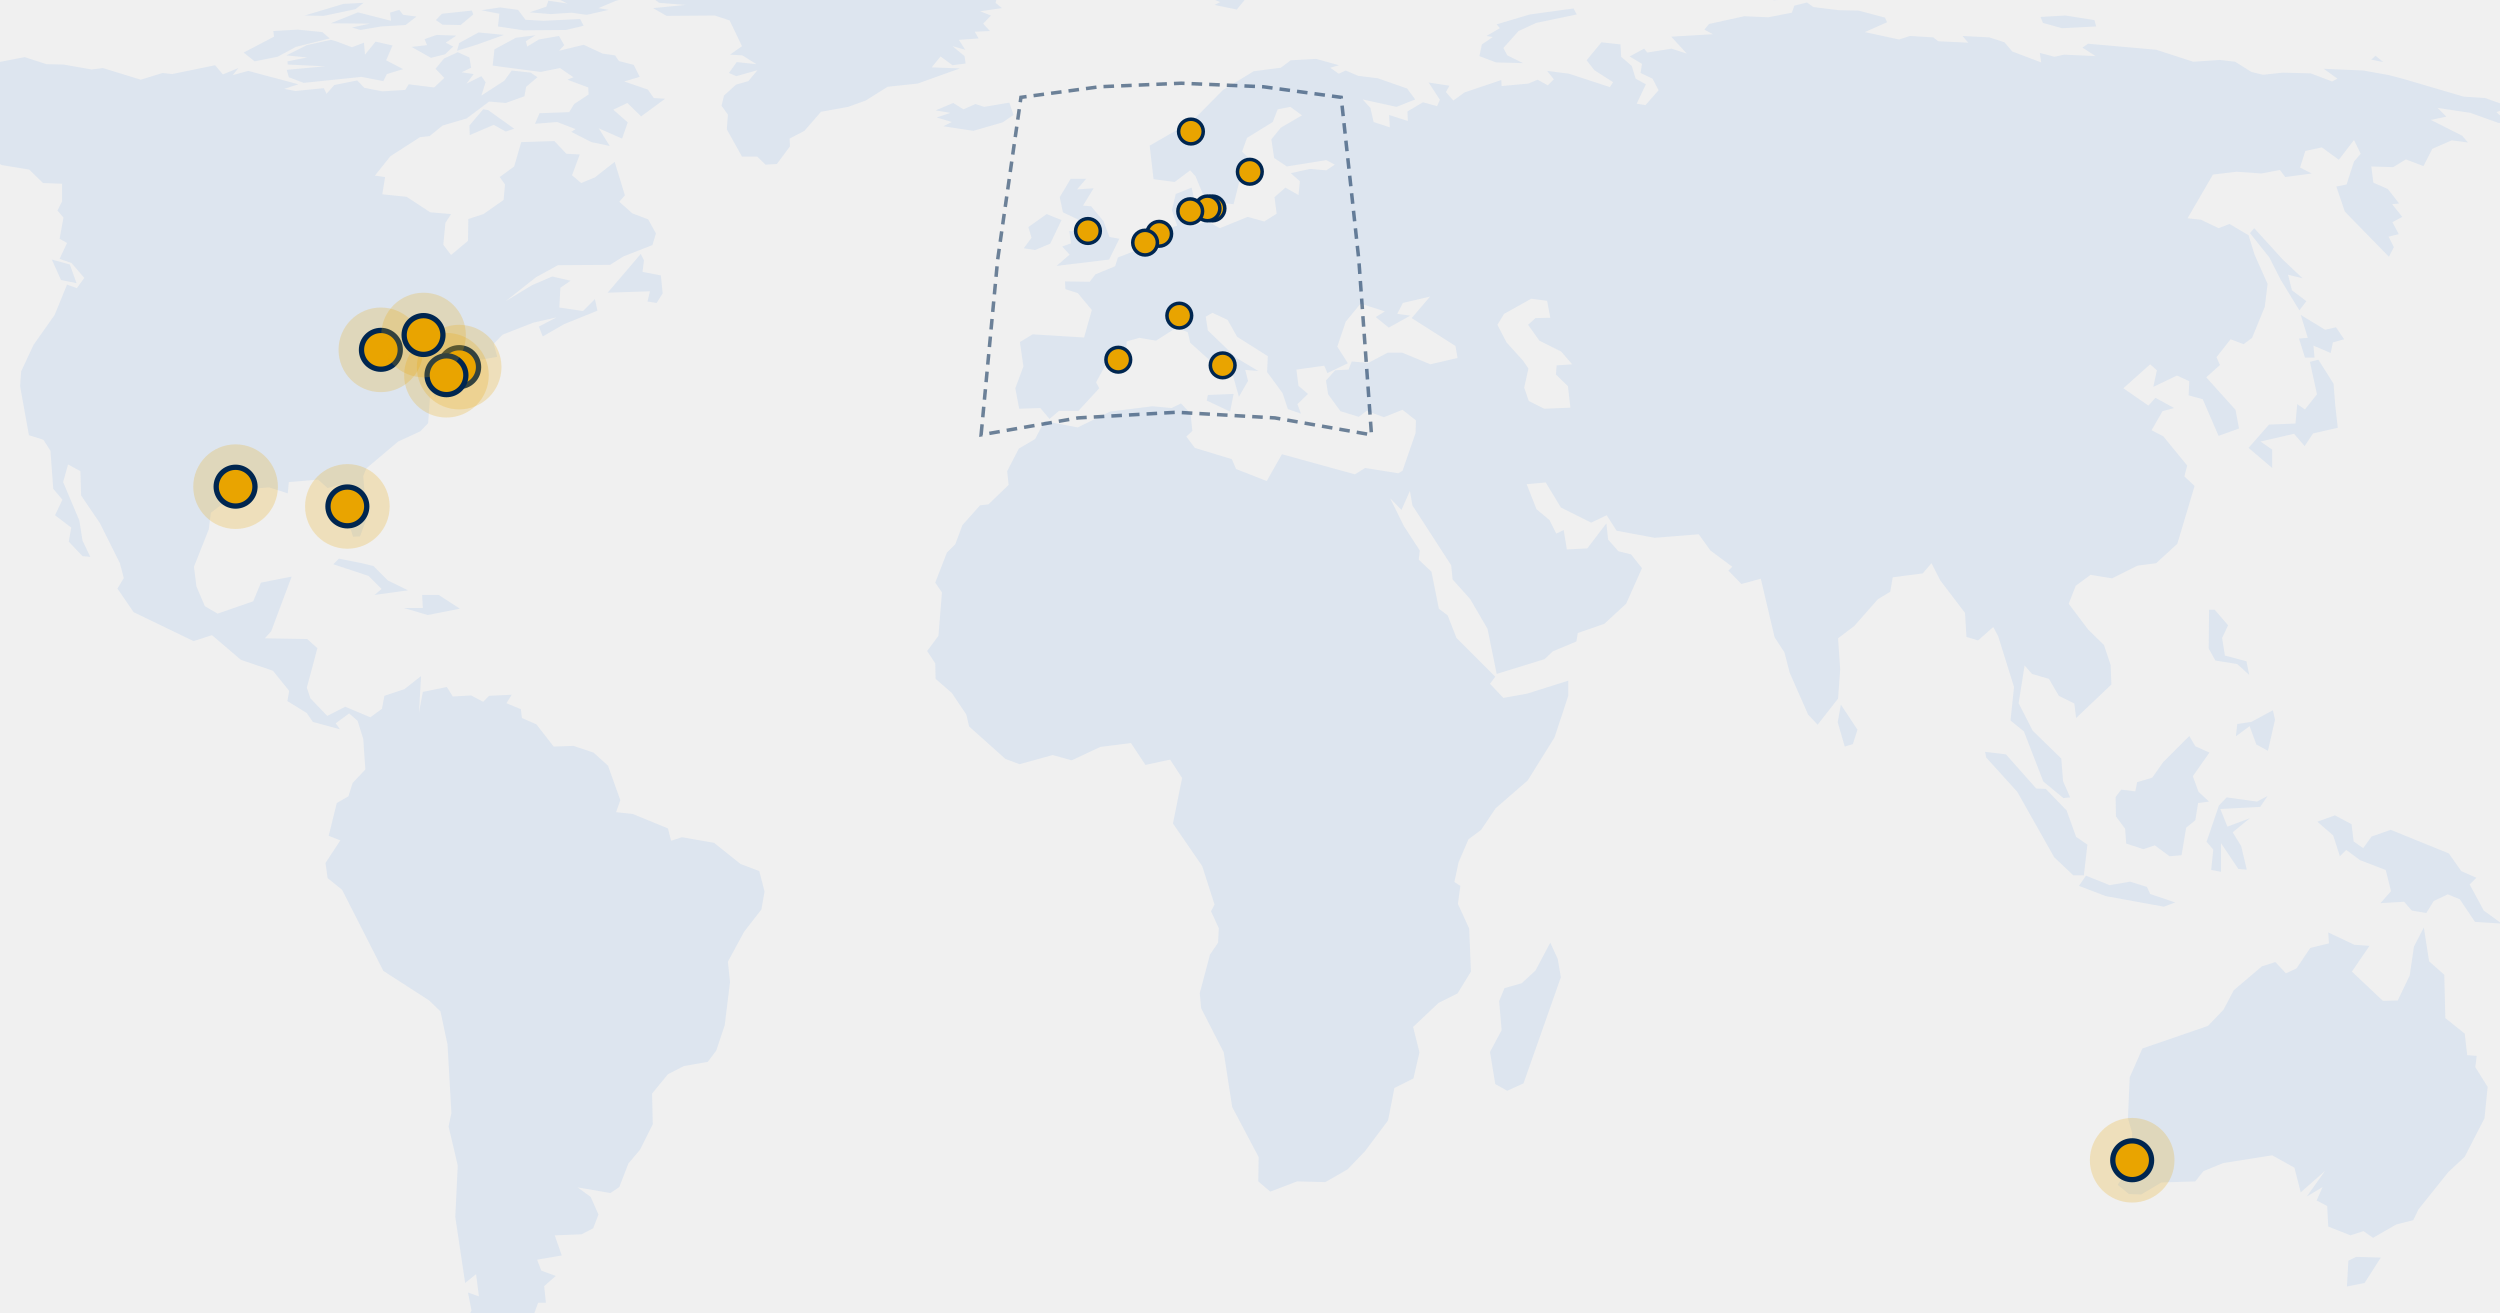
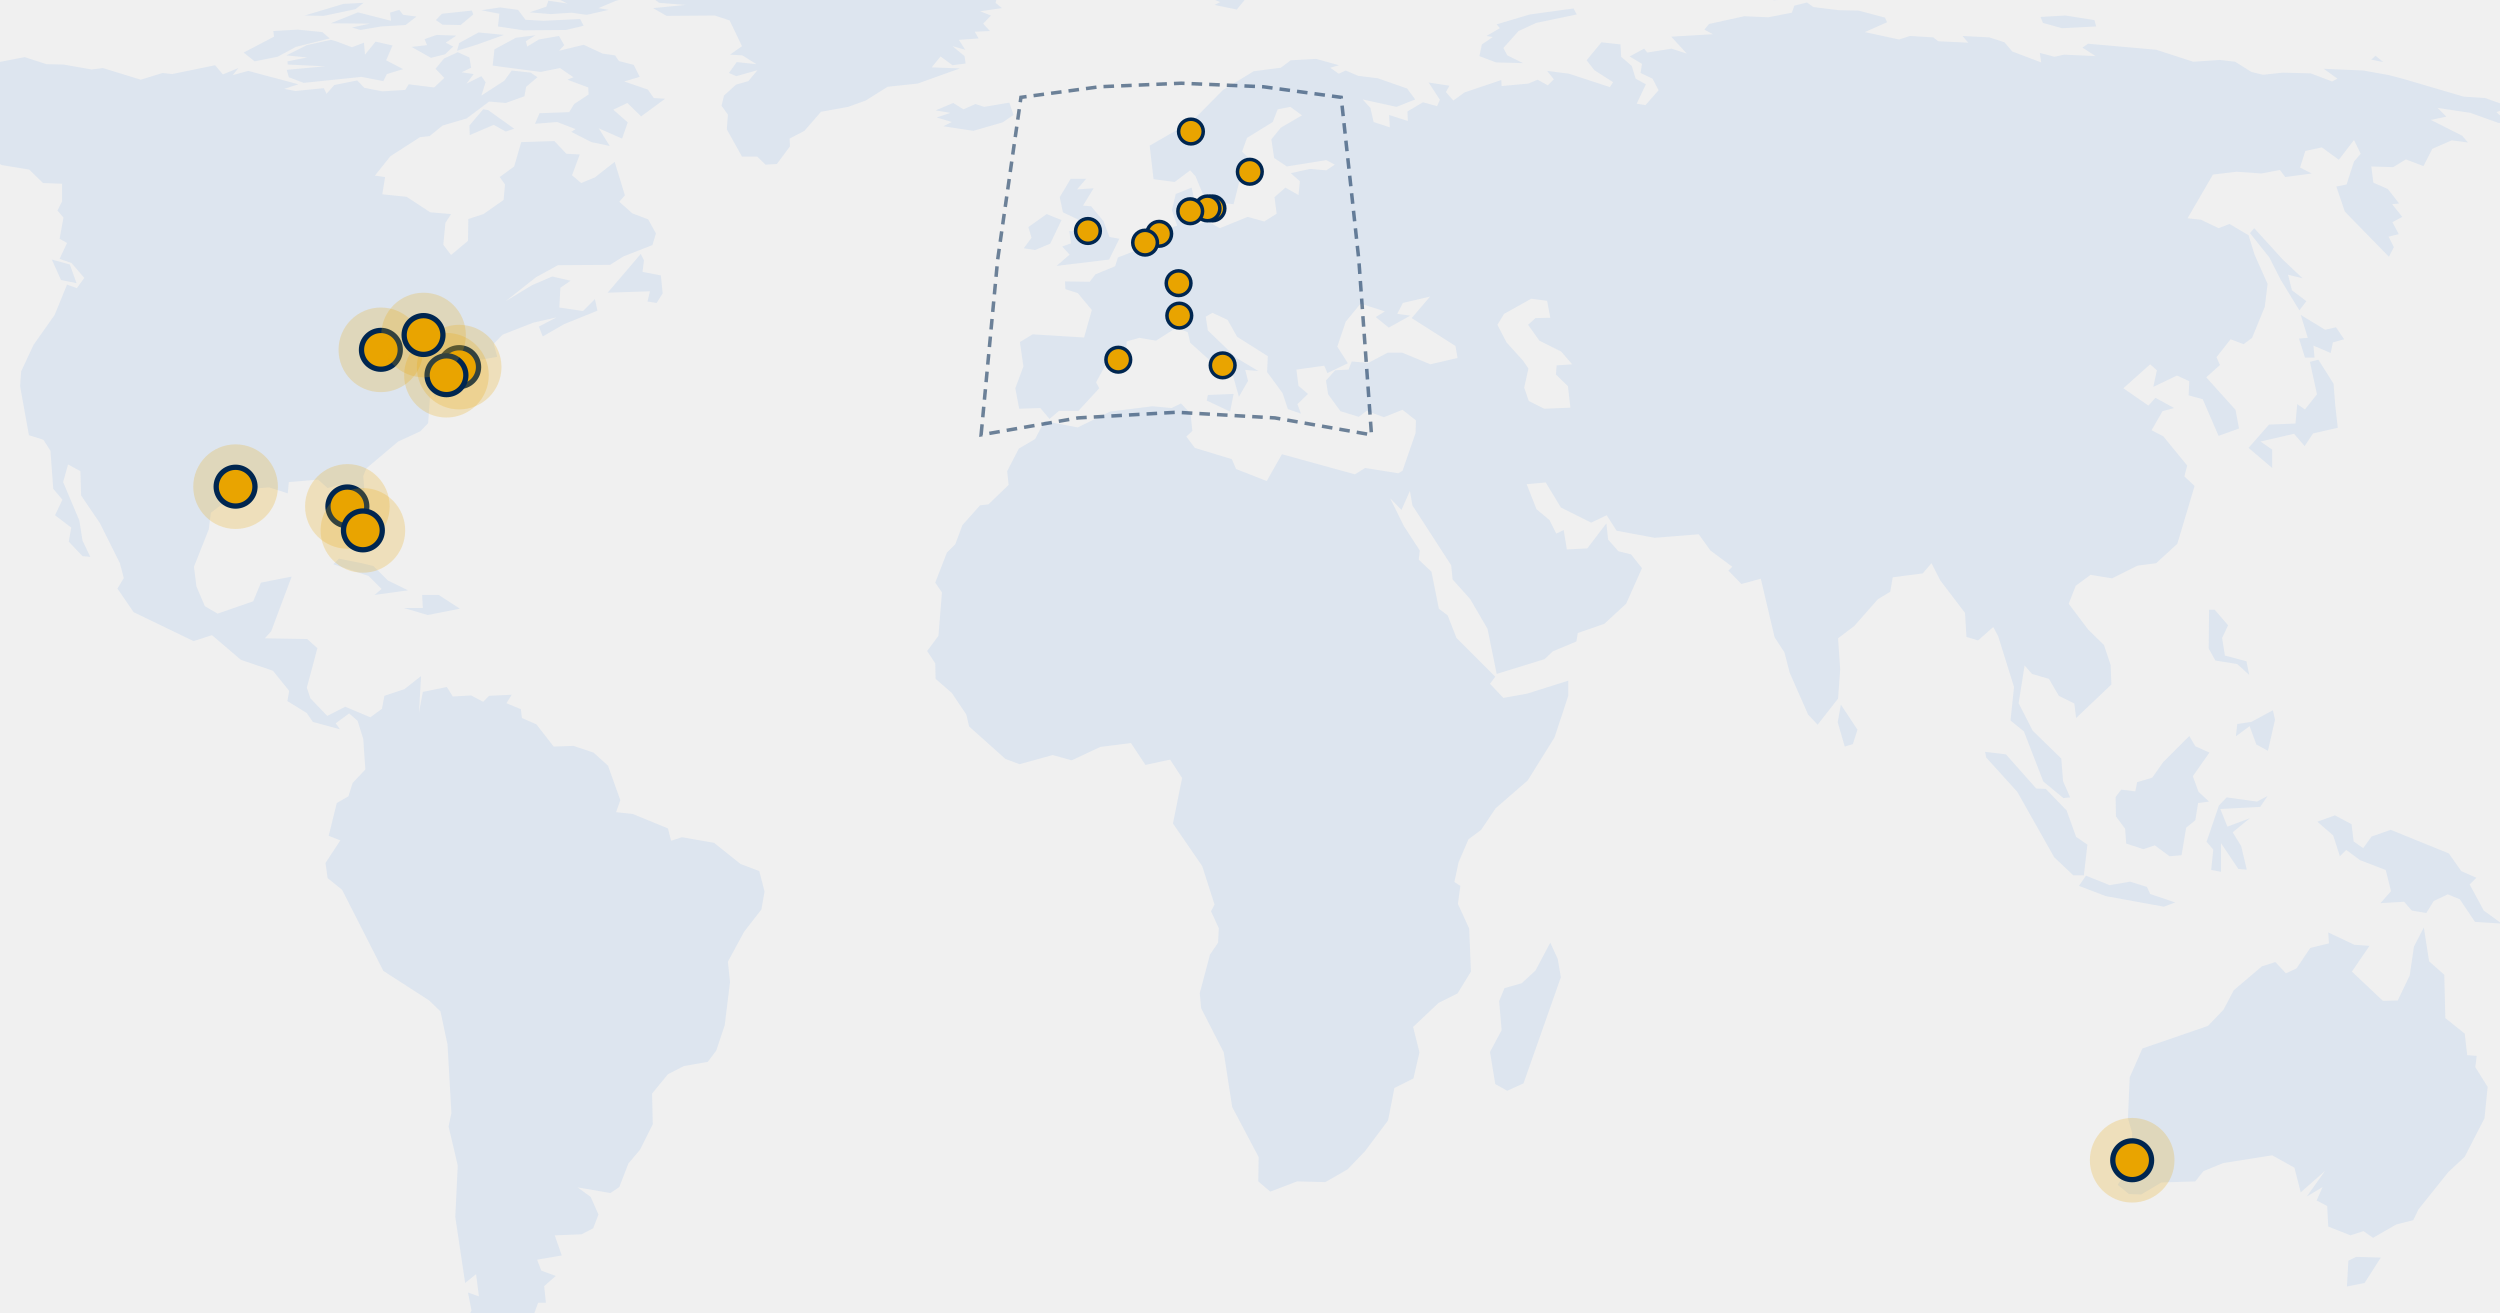
<svg xmlns="http://www.w3.org/2000/svg" class="membermap membermap--world" viewBox="138.9 19.5 708.9 372.3" role="img" aria-labelledby="mapw-title mapw-desc">
  <style>.map-land{fill:#dde5ef}.map-euframe{fill:none;stroke:#002650;stroke-width:1;stroke-dasharray:3 2;opacity:.55}.map-frame{fill:none}.pin-dot{fill:#e9a400;stroke:#002650;stroke-width:1.5}.pin-halo{fill:#e9a400;opacity:.22}.pin-label{font:500 13px "IBM Plex Sans",Arial,sans-serif;fill:#002650;paint-order:stroke;stroke:#fff;stroke-width:3px;stroke-linejoin:round}.membermap--world .pin--eu .pin-dot{r:3.5;stroke-width:1}.membermap--world .pin--eu .pin-halo{opacity:0}</style>
  <path class="map-land" d="M351,484.3L351.6,486.4L343.7,486.2L339.3,484.8L347.4,485.1L348.4,483.4ZM374.4,479.8L377.2,480.8L380.2,484.3L368.9,486.4L364.5,486.3L361.3,484.7L365.8,483.4L367.9,479.8ZM319.9,462.5L321.1,465.6L310.8,466L308,464.3L313.1,463.1L311.1,458.7L313.2,457.1ZM176.1,492.8L178.9,493.1L198.3,494.4L201.6,494L215.4,494.8L221.4,493.9L219.5,493.1L206.1,492.7L197.2,491.6L191,488.5L180,486.6L188,486.4L191.9,487.1L195.4,485.7L193.4,484.1L186.3,482.8L174.6,482.2L165.7,479.8L161,477.1L165.1,478.1L170.3,477.6L175.9,478.3L182.6,476.2L178.9,473.5L182.9,473.9L191.6,472.5L196.6,470.9L205.4,471.3L226.9,471.3L230.1,470.2L233,470.7L236.1,469.4L241.7,471.9L243,471.2L251.9,473.1L256.5,472.5L265.4,473.3L265.4,472.3L259,470.4L253.5,466.7L260.4,467L270,469.2L276.6,468.1L284.1,467.7L299.2,469.8L300.2,468L309.6,470.1L322.1,467.7L324.4,466.3L323.3,464.2L318.6,460.3L317.8,455.1L316,453L322.2,445.7L329.9,442.3L333,442.7L330.1,445L326.8,444.8L323.8,447L326.1,449.9L323.1,450.8L321,453.6L324,456.5L328,458L333.9,462.8L338.4,468.1L337.8,471.2L334.5,473.2L325.7,475.6L324.9,476.5L312.6,476.7L319.7,478.7L320,480.2L314.5,480.6L315.9,482.4L323,484.8L327.1,485.1L337.9,487L347.5,487.9L354.9,489.1L359.1,490.8L365.3,488.9L371.2,487.9L384,488.6L386.6,487.1L391,487.1L407.2,485L404.1,482.6L393.5,483L392,480.5L397.9,478.9L403.3,476.6L414.9,475.3L423.7,472.9L426.8,471.4L425,469.8L426.5,468L430.5,466.9L435.8,463.2L441.6,464.3L442.5,462.4L447.6,463.7L452.6,463L455.8,464.2L470.3,460.6L475,460L477.6,462.1L482.9,459.9L494.6,459.7L499,460.2L501.1,461.8L514.4,460.5L521.9,458.4L524.5,456.1L533.6,459.4L536.7,457.7L550.8,453.7L560,451.8L564.5,449.6L572.3,449.3L576.2,452.9L583,454.8L587,453.2L596.4,454.6L595.9,459.1L591.7,460.8L593.8,461.7L590.4,464.7L596.2,465.3L604.3,459.7L612.4,458.6L616.8,455.6L625.7,452.6L634,452.5L637.8,450L638.5,452L641.8,452.7L660.5,452.8L669.7,448.2L674.4,451.9L683.1,451.3L691.6,449.1L694.2,451.3L704.2,452.6L708.4,450.9L721.4,451.4L734.9,450L737.6,447.5L738.9,452L750.8,451.6L755.5,451.9L755.5,454.5L765,457L769.4,456.2L772.4,458.4L776.6,458.9L780.4,461.9L791.2,462.5L794.5,464.3L784.8,469.3L776.4,471.1L769.5,473.7L763.1,477.6L761.8,480.2L764,481.4L753,482.4L743.2,486.2L744.6,489.2L749.6,491L748.2,491.9L751.9,492.9L757.8,492.4L760.1,493L761.8,493.4L761.8,493.4L766.3,492.4L771.6,492.3L772.2,493.1L777.2,492.3L783.1,492L783.9,492.8L766.6,496.9L744.2,499.2L480,499.2L215.8,499.2L193.4,496.9ZM298.1,415.2L305.2,417.7L301.1,418.3L299.3,420.4L292.2,418.7L285.6,415.5L281,412.3L290.7,415.9L291.2,412.5L294.6,411.7ZM807,375.9L814,376.1L809.4,383.3L804.4,384.3L804.8,377ZM874.5,376.3L875.9,378.9L864.5,386.5L859.2,391.5L854.7,393.7L849.2,392.5L852.2,389.1L864.5,382.8L874.7,375ZM886.4,361.6L886.5,364.8L890.5,367.1L893.6,366.3L889.7,370.9L887.9,370.8L881.1,377.4L877.8,377.4L880.7,374.9L878.9,371.9L882,369.7L885.1,362.7L883.9,356.5L887.1,358.8ZM922.3,300.7L920.4,301.5L920.9,300.2L922.6,299.2ZM580.6,291.4L581.5,296.6L570.9,326.7L566.3,328.8L562.9,326.9L561.4,317.8L564.7,311.6L564,303.4L565.5,299.7L570.4,298.3L574.3,294.7L578.5,286.8ZM827.7,292.1L832,295.9L832.3,308.2L837.8,312.6L838.5,318.7L841.2,318.9L840.8,322.1L844.3,327.7L843.4,336.6L837.8,347.5L833.1,351.9L824.7,362.4L823.2,365.5L818.4,366.7L811.8,370.5L809.1,368.6L805.4,369.8L799.1,367.3L798.8,361.5L795.8,359.9L797.5,356.1L793,358.8L798.2,351.5L791.3,357.6L789.5,350.6L783.2,347.1L769.3,349.3L763.7,351.6L761.4,354.5L751.8,354.8L746.1,358.2L742.6,358.1L739.4,355.5L743.1,349.3L743.5,340.8L742.3,336.6L742.8,325L746.4,316.8L765,310.4L769.4,305.8L772.3,300.3L780.3,293.5L784.1,292.3L787.1,295.5L790.1,294.1L794,288.3L799.3,287L799.1,283.9L806.5,287.4L810.8,287.7L805.8,295L814.6,303.3L818.8,303.2L822.2,296.1L823.4,287.9L826.2,282.5ZM737.1,270.5L742.9,269.5L747.7,271L748.6,273L755.7,275.4L752.5,276.6L736,273.6L728.4,270.7L730.4,267.8ZM805.7,253.2L806.3,258.1L809,260L811.4,256.7L816.8,254.8L833.3,261.5L836.8,266.5L841.1,268.4L839.2,270.3L843.2,277.7L848.3,281.4L840.7,280.9L836.4,274.5L833,273.1L829,275L826.9,278.4L822.8,277.7L820.6,275.2L813.9,275.6L816.9,272.2L815.4,266.2L808.1,263.4L804.2,260.5L802.4,262.3L800.5,256.4L796,252.5L801,250.7ZM781.9,245.2L779.8,248.3L768.5,248.9L770.5,253.9L776.9,251.5L772,255.5L774.4,259.4L776,266.1L773.6,265.9L768.7,258.6L768.7,266.7L765.9,266.2L766.5,260.4L764.6,258.2L768.1,247.9L770.3,245.6L778.9,246.8ZM729.8,267.7L726.8,267.7L721.4,262.6L710.9,244L702.1,234.3L701.8,232.7L707.7,233.4L716.3,243.1L719,243.2L724.9,249.3L727.6,256.8L730.8,259ZM762.3,244L765.3,246.8L762.2,247.2L761.4,252.1L758.8,254.2L757.5,262L754.1,262.3L749.9,259.2L746.7,260.3L741.8,258.7L741.5,254.5L738.9,251L738.8,245.5L740.4,243.4L744.4,243.9L744.9,241.3L749.2,240L752.3,235.6L759.7,228.2L761.4,231.1L765.4,232.9L760.7,239.6ZM784,223.6L782,232.4L778.7,230.6L776.8,225.4L772.9,228.3L773.3,224.8L777.3,224.2L783.4,220.9ZM664.3,230.5L662,231.2L660,224.3L660.9,219.3L665.6,226.4ZM766.9,192.4L770.7,196.8L769,200.4L769.8,205.4L775.9,207L776.7,210.9L773.3,207.8L767.1,206.8L765.2,203.4L765.3,192.4ZM258.6,188.2L263.3,188.2L269.3,192.1L260.2,193.9L253.4,191.9L258.8,191.9ZM241.5,179.2L244.8,180L248.9,184.1L254.6,186.9L245.1,188.2L247.1,186.5L243.4,182.8L233.4,179.5L235,177.9ZM488.7,131.2L487.7,136.2L481.1,133.1L481.4,131.5ZM801.1,134.6L801.8,140.8L794.8,142.4L792.4,146L789.4,142.5L779.9,144.7L783.2,147L783.2,152.2L776.5,146.5L782.3,139.9L789.8,139.6L790.3,134.1L792.5,135.6L795.9,131.3L793.9,122.1L796.3,121.5L800.6,128.3ZM798.2,113L801.3,112.3L803.6,115.7L800.4,116.6L799.8,119.6L794.9,117.5L795.2,120.9L792.5,120.9L790.8,115.5L793.3,115.3L791.3,108.8ZM160.6,99.8L156.2,98.9L153.6,93.1L158.7,94.5ZM321.5,93.3L321.1,96.6L326.3,97.6L326.8,102.7L325.1,105.4L322.5,105L323.2,102.1L311.2,102.5L320.6,91.5ZM786.2,93.1L791.8,98.4L787.7,97.4L788.8,101.8L792.9,104.9L790.9,107.5L785.6,98.8L782.4,92.5L776.9,85.6L778.1,84.2ZM436.7,88.6L432.4,90.4L429.2,89.9L431.4,86.9L430.5,83.9L435.7,80.2L439.9,81.9ZM446.9,70.2L444.3,73.2L449,72.9L446,77.8L448.3,78L451.8,82.2L453.5,86.7L456.3,87.2L453.4,93.1L438.5,94.9L442.2,91.7L440.1,89.4L442.6,88.5L442.1,85L445.5,85.3L444.5,81.7L440.3,79.7L439.4,75.4L442.5,70.2ZM277.3,50.7L284.7,56L282.3,56.8L278.9,54.9L272.1,57.8L272,55.1L275.9,50.5ZM425.1,48.6L426.3,52.1L423.2,54.2L414.9,56.6L406.4,55.3L408.8,54.1L404.5,52.8L408.4,51.5L404.2,50.8L409.2,48.7L412.1,50.5L415.5,49L418,49.8ZM820.5,41.9L837.5,46.9L843.6,47.3L850.6,49.8L846.8,51.3L849.8,54L847.5,54.4L839.4,51.5L830.1,50.1L832.5,52.5L832.5,52.6L828.2,53.5L837.1,58L838.7,59.9L834.1,59.3L828.6,61.7L826.1,66.6L821.1,64.7L817.5,66.9L811.3,66.7L811.9,71.3L816,73.1L819.2,77.2L817.2,77.4L820.1,81L817.3,82.5L819.1,85.9L816.2,86.6L817.7,89.6L816.3,92.3L803.8,79.5L801.4,72.4L804.3,71.8L806.4,65.3L808.3,63.1L806.4,59.2L802.1,64.8L797.3,61.3L792.6,62.3L791.1,67L794.4,68.7L786.9,69.7L785.4,67.7L780.1,68.7L773,68.2L766.4,69L759.2,81.4L763,81.8L768,84.2L771.1,83L776.5,86.2L778.2,91.7L781.9,100L781.1,106.5L777.5,115.3L775.1,117.1L771.4,115.7L767.4,120.8L768.4,123L764.5,126.5L772.8,135.7L773.8,141L768,143.1L763.5,132.7L759.5,131.6L759.7,127.6L756.2,126L749.5,129.2L750.5,124.5L748.6,122.8L741,129.6L748.1,134.5L750.1,132.3L755.4,135.2L752.1,136.1L749,141.5L752.3,143.2L759.1,151.5L758.3,154.6L761.2,157.3L756.3,173.7L750.3,179.2L745,179.9L737.8,183.5L731.7,182.5L727.5,185.6L725.5,190.7L731,198L735.5,202.4L737.4,208.1L737.6,213.6L727.6,223.1L727.1,219L722.7,216.8L719.9,212L715.1,210.6L713,208.2L711.3,218.9L715.3,226.7L723.4,234.6L723.9,241L725.9,245.6L724,245.8L718.3,241.1L712.8,226.9L709,223.8L710,214.3L705.5,199.9L704.1,197.3L699.8,201.1L696.5,200.1L696.1,193.3L689.1,184.1L686.6,179.2L684.1,182.1L675.6,183.2L674.9,187.3L671.4,189.4L664.7,197L660.1,200.5L660.7,209.4L660.1,217.6L654.3,225L651.6,222.1L646.4,210.3L644.9,204.5L642.1,200.2L638.2,183.6L632.7,185.1L629,181.3L630.1,180.2L623.9,175.6L620.6,171L608.1,172L597.3,170L594.5,165.6L590.1,167.7L581.5,163.4L577.2,156.3L571.8,156.8L574.6,163.9L578.3,167L580.2,170.8L582.3,169.8L583.2,175.3L589,175L594.4,167.9L594.9,172.5L597.8,175.8L601.4,176.7L604.5,180.6L600,190.7L593.8,196.4L586.3,199L585.9,201.4L579.2,204.2L576.9,206.4L563.3,210.6L560.7,197.8L555.8,189.4L550.8,183.8L550.4,179.8L539.4,162.8L538.7,158.7L536.3,164.1L533.1,160.8L537,168.7L541.5,175.6L541.2,178.2L544.8,181.6L546.9,192.1L549.4,194L551.9,200.4L562.9,211.4L561.4,213.4L565.2,217.4L571.9,216.2L583.6,212.5L583.6,216.8L579.7,228.6L572.1,240.8L563,248.7L558.9,254.8L555.3,257.5L552.5,264L551.3,269.6L553,270.7L552.3,275.8L555.5,282.8L556,295L552.2,301.2L546.8,303.9L539.6,310.7L541.4,317.9L539.7,325.3L534.3,328L532.5,337.2L525.9,346L521,351.1L514.7,354.7L506.7,354.5L499.1,357.4L495.7,354.5L495.8,347.6L488.3,333.4L485.9,317.9L479.5,305.4L479.1,301.1L482,290.2L484.3,286.8L484.5,282.7L482.3,277.9L483.3,276L479.8,265.1L471.5,253L474.1,240.1L470.7,234.9L463.7,236.4L459.6,230.2L450.9,231.3L442.8,235.1L437.4,233.6L428,236.2L424,234.7L413.7,225.5L412.9,222.1L408.8,216L404.2,212L404.1,207.6L401.8,204.1L405,199.8L406,187.5L404.1,184.7L407.4,176.2L409.8,173.8L411.8,168.4L416.8,162.8L419.2,162.5L424.9,157L424.5,153.1L427.8,146.7L432.4,144L435.1,138.9L444.5,140.7L453.7,136.2L465.7,134.7L471.1,135.2L473.8,133.9L476.5,136.8L477,141.7L475.3,143.3L477.7,146.5L488.2,149.7L489.4,152.5L498.1,155.9L502.4,148.3L523.1,154L526,152.2L535.4,153.7L536.6,153L540.3,142.3L540.4,138.7L536.6,135.7L531.3,137.8L526.4,136L524.2,137.7L519,136.1L515.5,131.3L514.9,127.4L517.5,124.5L521.3,124.3L522.2,122L526.9,122.4L532.4,119.5L536.5,119.5L544.5,122.8L552.2,121L551.6,117.6L539.2,109.7L544.4,103.6L536.7,105.4L535.1,108.5L538.8,109L532.7,112.4L529,109.4L531.6,107.8L524.7,105.6L520.5,110.7L518.1,117.8L521.1,122.5L515.3,125.3L514.4,123.2L506.5,124.3L507.1,128.9L509.8,131.2L506.8,134.1L507.8,136.8L504.1,135.5L502.6,131L498.2,125L498.4,120.5L489.7,115L487,110.2L482.7,108.2L480.8,109.3L481.4,113.2L489.5,121L495.7,124.7L492,124.4L492.8,127.5L490.2,132L488.4,125.6L482.2,121.9L476.4,116.7L475.7,113.7L472.5,112.4L466.7,116.1L462,115.3L458.4,116.3L458.1,119.9L452.6,122.6L449.7,127.9L450.6,129.6L444.7,136L439.2,136L436.5,138.3L433.9,135.2L427.9,135.4L426.8,129.6L429.1,123.4L428.1,116.5L431.7,114.3L446.3,115.2L448.5,107.4L444.5,102.6L441,101.5L440.9,99.3L447.9,99.4L449.5,97.3L455.1,95L455.9,92.5L461.1,90.5L463.3,86.2L472.7,83.5L471.2,79.1L472.3,74.5L476.8,72.7L477.6,76.4L474.7,79.2L477.6,83.5L481.2,82.2L484.8,84.2L492.7,81L497.4,82.3L500.9,80.1L500.3,75.4L503.4,72.7L507.1,74.8L507.5,70.9L504.9,68.6L510.4,67.4L515,67.8L517.4,66.2L515,64.9L503.8,66.7L500.2,64.3L499.4,59L502.1,55.7L508.1,52.2L504.8,49.8L501.2,50.5L499.8,54.1L492.5,58.6L491.1,62.5L494.8,66.1L490.6,69.9L488.7,77.4L486,77.1L482.1,79.6L477.9,69.5L476.4,67.8L472,71.1L466,70.3L464.9,60.8L476.9,53.9L485.7,45L494.4,39.7L502.1,38.7L504.9,36.6L512.1,36.2L518.6,38L516.1,38.7L518.5,40.4L520.5,39.5L524,41L529.6,41.7L537.9,44.6L540.2,47.7L534.9,49.8L525.3,47.7L527.5,50.1L528.4,54.1L533,55.6L532.8,52.1L538.1,53.8L538,51.1L542.4,48.5L546.4,49.6L547.2,47.8L544,42.9L549.9,43.8L548.9,45.6L551,48L554.2,45.7L564.6,42.2L564.7,43.9L572.3,43.2L574.9,42.1L577.8,43.7L579.5,42L577.6,39.6L583.8,40.4L595.4,44.2L596.3,42.8L591,39.4L588.8,36.6L593,31.5L598.4,32.1L598.6,35.6L601.6,38.2L602.7,41.8L605.6,43.4L603,48.9L605.5,49.3L609.2,45.1L607.5,41.8L604.1,40.2L604.5,37.6L601,35.5L605.1,33.3L606,34.4L612.9,33.3L617.2,34.7L612.8,29.9L624.6,29.2L622.2,27.9L623.5,26.3L633.5,24.1L640.3,24.4L647,23.1L647.7,21.1L651.3,20.2L653.1,21.5L660.4,22.4L665.9,22.5L673.4,24.5L674,25.8L667.7,28.6L677.4,30.7L680.5,29.7L687.1,30.1L688.5,31.2L697,31.6L695.4,29.7L703,30.1L707.3,31.5L709.5,34.1L717.7,37.2L717.3,34.5L721.5,35.6L724.2,35L733.1,35.4L729.4,33L731,31.9L750.3,33.6L760.8,37L768.3,36.5L772.7,37L777.3,39.9L780.6,40.7L786.2,40.1L794.1,40.3L800.2,42.6L801.7,41.8L797.8,39L809.1,39.5L816.3,40.8ZM570.8,121.8L572.3,124L571.1,129.4L572.4,133.2L576.8,135.4L584.2,135.1L583.5,129L580.1,125.7L580.3,123.1L584.7,122.8L581.6,119.2L575.4,116.1L572.2,111.6L574.3,109.7L578.5,109.6L577.6,104.8L573.1,104.2L565.4,108.5L563.5,111.6L566.1,116.6ZM812.5,35.3L814.7,37.1L811.3,36.4ZM855.7,50.8L855.3,50.7L855.4,50.6L855.7,50.8ZM104.6,50.6L114.7,48.2L114.5,49.6L119,49.5L117.5,44.3L118.6,42.1L122.3,42L131.9,38.4L145.9,35.7L152.1,37.7L156.9,37.8L164.9,39.2L168.1,38.8L178.8,42.1L185,40.2L187.7,40.5L199.9,38L202.1,40.6L206.5,38.8L204.9,40.8L209.3,39.6L223.5,43.4L219.5,44.7L222.7,45.3L230.7,44.5L231.5,46.1L233.7,43.6L240.2,42.3L242.2,44.4L247.3,45.4L253.8,45L254.8,43.4L262,44.3L264.9,41.6L262.4,39L264.8,36.1L268.7,34.3L272,35.8L272.5,38.7L269.8,40L273.2,40.5L273.2,40.5L271.2,43.2L275.4,41.1L276.6,42.8L275.4,46.6L281.9,42.4L284,39.5L289.4,40.1L291.3,41.4L288.1,44.1L287.6,46.8L282.3,48.7L277.6,48.3L271.2,53.1L264.4,55.1L260.7,58.1L258,58.4L249.6,63.8L245.2,69.3L248.1,69.7L247.3,74.6L254.2,75.3L260.9,79.7L266.8,80.2L265.2,82.7L264.6,88.9L266.8,91.8L271.6,87.8L271.7,81.6L276,80.2L281.7,76.2L282.1,71.8L280.6,69.7L284.7,66.7L286.7,59.8L296.1,59.5L299.5,63.1L303.3,63.3L301.1,69.2L303.7,71.4L307.6,69.8L313.2,65.4L316.1,74.9L314.5,76.7L318.2,80L322.7,81.7L324.9,85.7L323.9,89L315.7,92.2L311.9,94.6L297.1,94.7L290.9,98.1L282.3,104.9L289.7,100.4L295.5,97.9L300.7,99.1L297.8,101.1L297.5,106.7L304.2,107.7L307.6,104.3L308.3,107.6L298.9,111.4L292.8,114.9L291.7,112.1L296.7,109.5L290.1,111L281.4,114.4L278.9,117L279.9,120.7L272.3,122L262.3,132.1L261,129.7L260.3,139.5L258.1,141.8L251.8,144.7L242.8,152.3L241.9,154.5L242.9,166.4L241,171.6L239,171.7L236.4,163.3L235.6,156.9L231.8,157.9L229.1,155.5L220.8,156.2L220.5,159.4L215.2,157.7L207.2,158.4L198.7,164.9L198.1,169.6L193.9,180.2L194.6,185.8L197,191.4L200.6,193.5L210.7,190L212.9,184.7L221.6,183L215.8,198.5L214,200.5L226,200.7L228.9,203.3L225.9,214.5L226.9,217.5L231.7,222.5L236.8,219.9L243.9,222.9L247.2,220.5L247.9,216.8L253.6,214.9L258.3,211.2L257.7,221.6L258.8,215.7L265.6,214.3L267.3,217L272.5,216.7L275.9,218.5L277.6,216.8L284,216.5L282.5,218.9L286.6,220.6L286.9,223.1L291,224.9L295.9,231.2L301.5,231L307.2,232.9L311.3,236.6L314.8,246.4L313.6,249.8L318.3,250.3L328.3,254.4L329.2,257.9L332.3,256.9L341.4,258.5L348.9,264.5L354.2,266.5L355.7,272.3L354.8,277.4L349.9,283.7L345.3,292.2L345.9,298L344.4,310.2L342,317.4L339.6,320.6L332.8,321.8L328.3,324.1L323.8,329.6L324,338.3L320.4,345.5L317.1,349.4L314.5,356.1L312,357.8L302.7,356.2L306.4,358.9L308.6,363.9L307.1,367.8L303.8,369.5L296.2,369.8L298.2,375.5L291.2,376.7L292.4,379.8L296.5,381.3L293.2,384.2L293.7,388.9L291.5,388.9L290.1,392.7L295.7,395.5L293.4,403.5L291.2,406L295.4,410.8L289.9,412.4L290.6,415.2L286.7,414.3L279.6,410.6L273.7,399.9L275.2,394.6L271.3,393.8L272.6,391.1L271.6,386L274.7,387.1L273.9,380.8L270.8,383.3L268,364.6L268.7,350L266.1,338.9L266.9,335.1L265.8,315.7L263.8,306.3L260.6,303.2L247.6,294.8L235.9,271.8L231.8,268.5L231.2,264.2L235.4,257.8L232.1,256.5L234.4,247.2L237.7,245.3L238.9,241.5L242.5,237.7L241.9,229L240.3,223.9L237.9,221.8L234.1,224.6L235.3,226.3L227.6,224.2L225.9,221.7L220.4,218.3L220.9,215.4L216.3,209.7L207.2,206.6L199,199.6L193.8,201.3L176.8,193.1L172.2,186.4L174,183.4L172.9,179.2L167.2,167.8L161.9,160L161.7,153.1L158.2,151.2L156.8,156.2L161.4,167.1L162.3,172.8L164.5,177.4L162.3,177.2L158.4,173.1L159.1,169.1L154.5,165.6L156.6,161.2L154,158.1L153.2,147.3L151.2,144.2L147.1,142.9L144.6,129L144.9,124.8L148.4,117.3L154.4,108.8L157.9,100.2L160.7,101.2L162.8,98.3L159.2,94.1L155.8,92.9L157.9,88.4L155.8,87.2L156.9,81.2L155.2,79.2L156.5,76.6L156.5,71.6L151.1,71.4L147.2,67.6L139.4,66.3L134.9,63.8L130.5,66.4L120.2,68.7L125.1,64.3L115.7,68.1L116,69.5L105.4,73.6L96.8,77.7L82.9,81.5L78.3,81.9L89,78L92.1,77.7L102.6,73.2L107.8,69.4L102,70.8L101,68.9L96.3,70.1L99.3,67.3L95.5,66.9L95.5,62.1L103.8,57.5L106.8,57.8L113.8,55.8L116.8,53.1L107,54L104.7,53.3L104.3,50.8L104.6,50.6ZM234.2,31.2L238.7,32.9L242.1,31.6L242.4,35L245.4,31.3L250.2,32.4L248.4,36.6L253.2,39.1L248.6,40.5L247.6,42.5L241.4,41.3L225,43L220.8,41.4L220.2,39.3L231.1,38.3L220.5,37.8L220.4,36.9L226,35.8L220.1,35.2L225.9,32.3L232.7,30.8ZM288,31.2L288.4,32.7L291.7,30.7L297.4,29.7L298.9,32.3L297.4,33.9L304.4,32.2L309.8,34.7L313.3,35.2L314.4,36.8L318.6,37.9L320.3,41.3L315.9,42.6L322.6,44.9L324.3,47.3L327.5,47.5L320.7,52.5L316.8,48.7L312.8,50.6L316.9,54.2L315.3,58.8L308.7,55.9L311.8,60.9L306.6,59.8L300.9,56.9L302.1,56.1L296.9,54.1L290.6,54.6L291.9,51.6L300.3,51.3L301.7,49L305.8,46.3L305.7,44.3L299.8,42.1L301.5,41.4L297.7,38.8L292.2,39.9L278.6,38.1L279.1,33.5L285.2,30.2L290.7,29.5ZM262.7,29.4L268.3,29.6L265.3,31.6L267.4,32.7L265.1,34.9L261.1,35.9L255.6,32.8L260,32.3L259.3,30.6ZM274.3,32.1L268.5,33.9L269.1,31.7L274.6,28.7L281.8,29.4ZM217.6,35.6L211.1,36.9L208,34.4L216.6,29.9L216.4,28.3L223.3,27.9L230.3,28.6L232.4,30.4L222.8,32.8ZM732.8,25.2L733.3,27L723.6,27.5L718.2,26L717.5,24.3L724.6,23.9ZM272.7,22.5L273.1,23.6L269.5,26.6L264.4,26.5L262.5,25.2L264.2,23.4ZM253.2,23.7L257,24.2L253.9,26.6L247,27L241.1,28L238.7,27.3L243.8,26.2L232.7,26.1L240.4,23L249.8,25.4L249.5,23.1L252.1,22.3ZM570.8,37.4L563.1,37.2L558.4,35.4L559.1,32.1L562.2,30L560.4,29.7L564.2,27.5L563.3,26.4L572.7,23.6L585.1,21.9L586,23.6L574.5,26L569.5,28.3L565.2,33.1L566.3,35.2ZM280.7,21.6L285.8,22.3L287.9,25.1L292.9,25.4L303.4,24.9L304.4,26.8L299.4,28L287.4,28.1L280.1,27L280.5,23.4L275.4,22.4ZM242,20.3L239.7,22.1L230.7,24L225.3,23.9L236.3,20.6ZM651.4,18.8L641.8,19.6L642.6,16.7L651.1,17.8ZM491.3,15.6L497.4,17.3L492.9,18.2L489.6,22.2L483.3,20.9L484.9,20.1L478.6,17.5L477.2,15.7L482.1,15L483.1,15.7L489,14.9ZM504.1,14.1L507.8,14.9L505.3,16L494.6,15.9L489.6,14.3L499.5,13.6ZM640.9,17.5L637.1,17.7L627.7,16.2L622.2,14.2L628.8,12.3L639.5,15.5ZM300.6,15.7L302.1,16.4L293.9,18.8L286.9,18.7L288.9,16.3L285.5,16.4L284.3,14.6L290.6,12.4L294.9,12.3L295.8,13.4L300.7,14.3ZM341.2,8.7L349.1,9L351.1,10.1L339.2,11.8L343.1,11.8L334.3,13.7L329.6,15.4L318.3,16.5L319.4,18.3L313.6,19.7L308.6,21.8L311.5,22.3L305.3,23.7L300.9,23.1L295.1,23.5L289.1,23L293.8,21.4L294.4,19.7L299.8,20.5L296,18.6L303.4,16.4L302.2,14.4L308.2,14.8L311.8,14L301.6,13.9L299.3,13.1L298,11L307.1,10.2L310.6,9.5L313.8,10.2L316.5,9.1L322.6,8.6L334,8.4ZM413,7.9L423,9.4L419.5,10.1L403.2,10.4L410.2,10.5L415.2,11.2L418.9,10.6L417.6,12.5L431.2,11L436.4,11.4L437.1,12.2L426.5,14.7L421.9,17.7L421.2,20.3L423,21.8L416.8,22.7L419.9,23.9L417.7,26.2L419.6,28.3L415.3,28.5L416.4,30.4L410.8,30.8L412.6,33.6L409,32.6L412.4,35.4L412.7,37.5L409,38L405.6,35.5L403.1,38.6L411.1,38.9L399.1,43.2L390.6,44.1L384.4,48L379.4,49.8L371.7,51.2L367,56.6L362.8,58.8L362.9,61L359.2,66L356,66.2L353.6,63.9L349.3,63.9L345,56.2L345.3,52L343.5,49.5L344.2,46.6L347.6,43.5L351.1,42.5L353.7,39.4L347.7,41.1L345.6,40.2L347.8,37.1L353.4,37.7L349.4,35.2L345.9,35L349.3,32.6L345.8,25.3L341.6,23.9L327.9,24L324.1,21.8L333.3,20.9L325.8,20.3L323.4,18.5L338.8,16.3L340.1,15.5L335.9,14.7L338.2,13.9L348.5,12.2L348.6,11.3L358.9,10.4L365.7,11L371.3,9.9L380.4,11.5L377,10.4L377.9,9.6L384.6,8.4L390.6,8.5L393.3,7.8L399.5,7.7Z" />
  <path class="map-euframe" d="M417.1,142.8L421.8,93.1L428.4,47.1L450.7,44.1L473.9,43.1L497.1,44.1L519.2,47.1L524.2,93.1L527.8,142.8L500.4,138L472.5,136.4L444.6,138Z" />
  <g class="map-pins">
    <g class="pin" data-city="New York" data-country="USA" data-inst="Memorial Sloan Kettering Cancer Center" tabindex="0" transform="translate(269.1,123.6)" aria-label="New York, USA: Memorial Sloan Kettering Cancer Center">
      <g class="pin-g">
        <circle class="pin-halo" r="12" />
        <circle class="pin-dot" r="5.5" />
      </g>
    </g>
    <g class="pin" data-city="Houston" data-country="USA" data-inst="The University of Texas MD Anderson Cancer Center" tabindex="0" transform="translate(205.7,157.5)" aria-label="Houston, USA: The University of Texas MD Anderson Cancer Center">
      <g class="pin-g">
        <circle class="pin-halo" r="12" />
        <circle class="pin-dot" r="5.5" />
      </g>
    </g>
    <g class="pin" data-city="Tampa" data-country="USA" data-inst="Moffitt Cancer Center" tabindex="0" transform="translate(237.4,163.1)" aria-label="Tampa, USA: Moffitt Cancer Center">
      <g class="pin-g">
        <circle class="pin-halo" r="12" />
        <circle class="pin-dot" r="5.5" />
      </g>
    </g>
    <g class="pin" data-city="Philadelphia" data-country="USA" data-inst="University of Pennsylvania" tabindex="0" transform="translate(265.5,125.9)" aria-label="Philadelphia, USA: University of Pennsylvania">
      <g class="pin-g">
        <circle class="pin-halo" r="12" />
        <circle class="pin-dot" r="5.5" />
      </g>
    </g>
    <g class="pin" data-city="Ann Arbor" data-country="USA" data-inst="University of Michigan" tabindex="0" transform="translate(246.9,118.7)" aria-label="Ann Arbor, USA: University of Michigan">
      <g class="pin-g">
        <circle class="pin-halo" r="12" />
        <circle class="pin-dot" r="5.5" />
      </g>
    </g>
+     <g class="pin" data-city="Miami" data-country="USA" data-inst="Sylvester Comprehensive Cancer Center, University of Miami" tabindex="0" transform="translate(241.8,169.9)" aria-label="Miami, USA: Sylvester Comprehensive Cancer Center, University of Miami">
+       <g class="pin-g">
+         <circle class="pin-halo" r="12" />
+         <circle class="pin-dot" r="5.5" />
+       </g>
+     </g>
    <g class="pin" data-city="Toronto" data-country="Canada" data-inst="Princess Margaret Cancer Centre" tabindex="0" transform="translate(259,114.5)" aria-label="Toronto, Canada: Princess Margaret Cancer Centre">
      <g class="pin-g">
        <circle class="pin-halo" r="12" />
        <circle class="pin-dot" r="5.5" />
      </g>
    </g>
    <g class="pin pin--eu" data-city="Manchester" data-country="United Kingdom" data-inst="The University of Manchester" tabindex="0" transform="translate(447.4,85)" aria-label="Manchester, United Kingdom: The University of Manchester">
      <g class="pin-g">
        <circle class="pin-halo" r="12" />
        <circle class="pin-dot" r="5.5" />
      </g>
    </g>
    <g class="pin pin--eu" data-city="Groningen" data-country="Netherlands" data-inst="University Medical Center Groningen" tabindex="0" transform="translate(467.6,85.8)" aria-label="Groningen, Netherlands: University Medical Center Groningen">
      <g class="pin-g">
        <circle class="pin-halo" r="12" />
        <circle class="pin-dot" r="5.5" />
      </g>
    </g>
    <g class="pin pin--eu" data-city="Amsterdam" data-country="Netherlands" data-inst="Netherlands Cancer Institute" tabindex="0" transform="translate(463.6,88.3)" aria-label="Amsterdam, Netherlands: Netherlands Cancer Institute">
+       <g class="pin-g">
+         <circle class="pin-halo" r="12" />
+         <circle class="pin-dot" r="5.5" />
+       </g>
+     </g>
+     <g class="pin pin--eu" data-city="Tübingen" data-country="Germany" data-inst="University Hospital Tübingen" tabindex="0" transform="translate(473.1,99.8)" aria-label="Tübingen, Germany: University Hospital Tübingen">
      <g class="pin-g">
        <circle class="pin-halo" r="12" />
        <circle class="pin-dot" r="5.5" />
      </g>
    </g>
    <g class="pin pin--eu" data-city="Milan" data-country="Italy" data-inst="IRCCS Ospedale San Raffaele|Fondazione IRCCS Istituto Nazionale dei Tumori" tabindex="0" transform="translate(473.3,109)" aria-label="Milan, Italy: IRCCS Ospedale San Raffaele; Fondazione IRCCS Istituto Nazionale dei Tumori">
      <g class="pin-g">
        <circle class="pin-halo" r="12" />
        <circle class="pin-dot" r="5.5" />
      </g>
    </g>
    <g class="pin pin--eu" data-city="Naples" data-country="Italy" data-inst="CNR Institute of Biostructures and Bioimaging" tabindex="0" transform="translate(485.6,123.1)" aria-label="Naples, Italy: CNR Institute of Biostructures and Bioimaging">
      <g class="pin-g">
        <circle class="pin-halo" r="12" />
        <circle class="pin-dot" r="5.5" />
      </g>
    </g>
    <g class="pin pin--eu" data-city="Barcelona" data-country="Spain" data-inst="Vall d’Hebron Institute of Oncology" tabindex="0" transform="translate(456,121.5)" aria-label="Barcelona, Spain: Vall d’Hebron Institute of Oncology">
      <g class="pin-g">
        <circle class="pin-halo" r="12" />
        <circle class="pin-dot" r="5.5" />
      </g>
    </g>
    <g class="pin pin--eu" data-city="Lund" data-country="Sweden" data-inst="Lund University" tabindex="0" transform="translate(482.7,78.6)" aria-label="Lund, Sweden: Lund University">
      <g class="pin-g">
        <circle class="pin-halo" r="12" />
        <circle class="pin-dot" r="5.5" />
      </g>
    </g>
    <g class="pin pin--eu" data-city="Stockholm" data-country="Sweden" data-inst="Karolinska Institutet" tabindex="0" transform="translate(493.3,68.2)" aria-label="Stockholm, Sweden: Karolinska Institutet">
      <g class="pin-g">
        <circle class="pin-halo" r="12" />
        <circle class="pin-dot" r="5.5" />
      </g>
    </g>
    <g class="pin pin--eu" data-city="Copenhagen" data-country="Denmark" data-inst="Rigshospitalet and DTU Health Tech" tabindex="0" transform="translate(481.3,78.6)" aria-label="Copenhagen, Denmark: Rigshospitalet and DTU Health Tech">
      <g class="pin-g">
        <circle class="pin-halo" r="12" />
        <circle class="pin-dot" r="5.5" />
      </g>
    </g>
    <g class="pin pin--eu" data-city="Odense" data-country="Denmark" data-inst="Odense University Hospital" tabindex="0" transform="translate(476.4,79.4)" aria-label="Odense, Denmark: Odense University Hospital">
      <g class="pin-g">
        <circle class="pin-halo" r="12" />
        <circle class="pin-dot" r="5.5" />
      </g>
    </g>
    <g class="pin pin--eu" data-city="Trondheim" data-country="Norway" data-inst="Norwegian University of Science and Technology" tabindex="0" transform="translate(476.6,56.8)" aria-label="Trondheim, Norway: Norwegian University of Science and Technology">
      <g class="pin-g">
        <circle class="pin-halo" r="12" />
        <circle class="pin-dot" r="5.5" />
      </g>
    </g>
    <g class="pin" data-city="Perth" data-country="Australia" data-inst="Sir Charles Gairdner Hospital and The University of Western Australia" tabindex="0" transform="translate(743.5,348.5)" aria-label="Perth, Australia: Sir Charles Gairdner Hospital and The University of Western Australia">
      <g class="pin-g">
        <circle class="pin-halo" r="12" />
        <circle class="pin-dot" r="5.5" />
      </g>
    </g>
  </g>
</svg>
